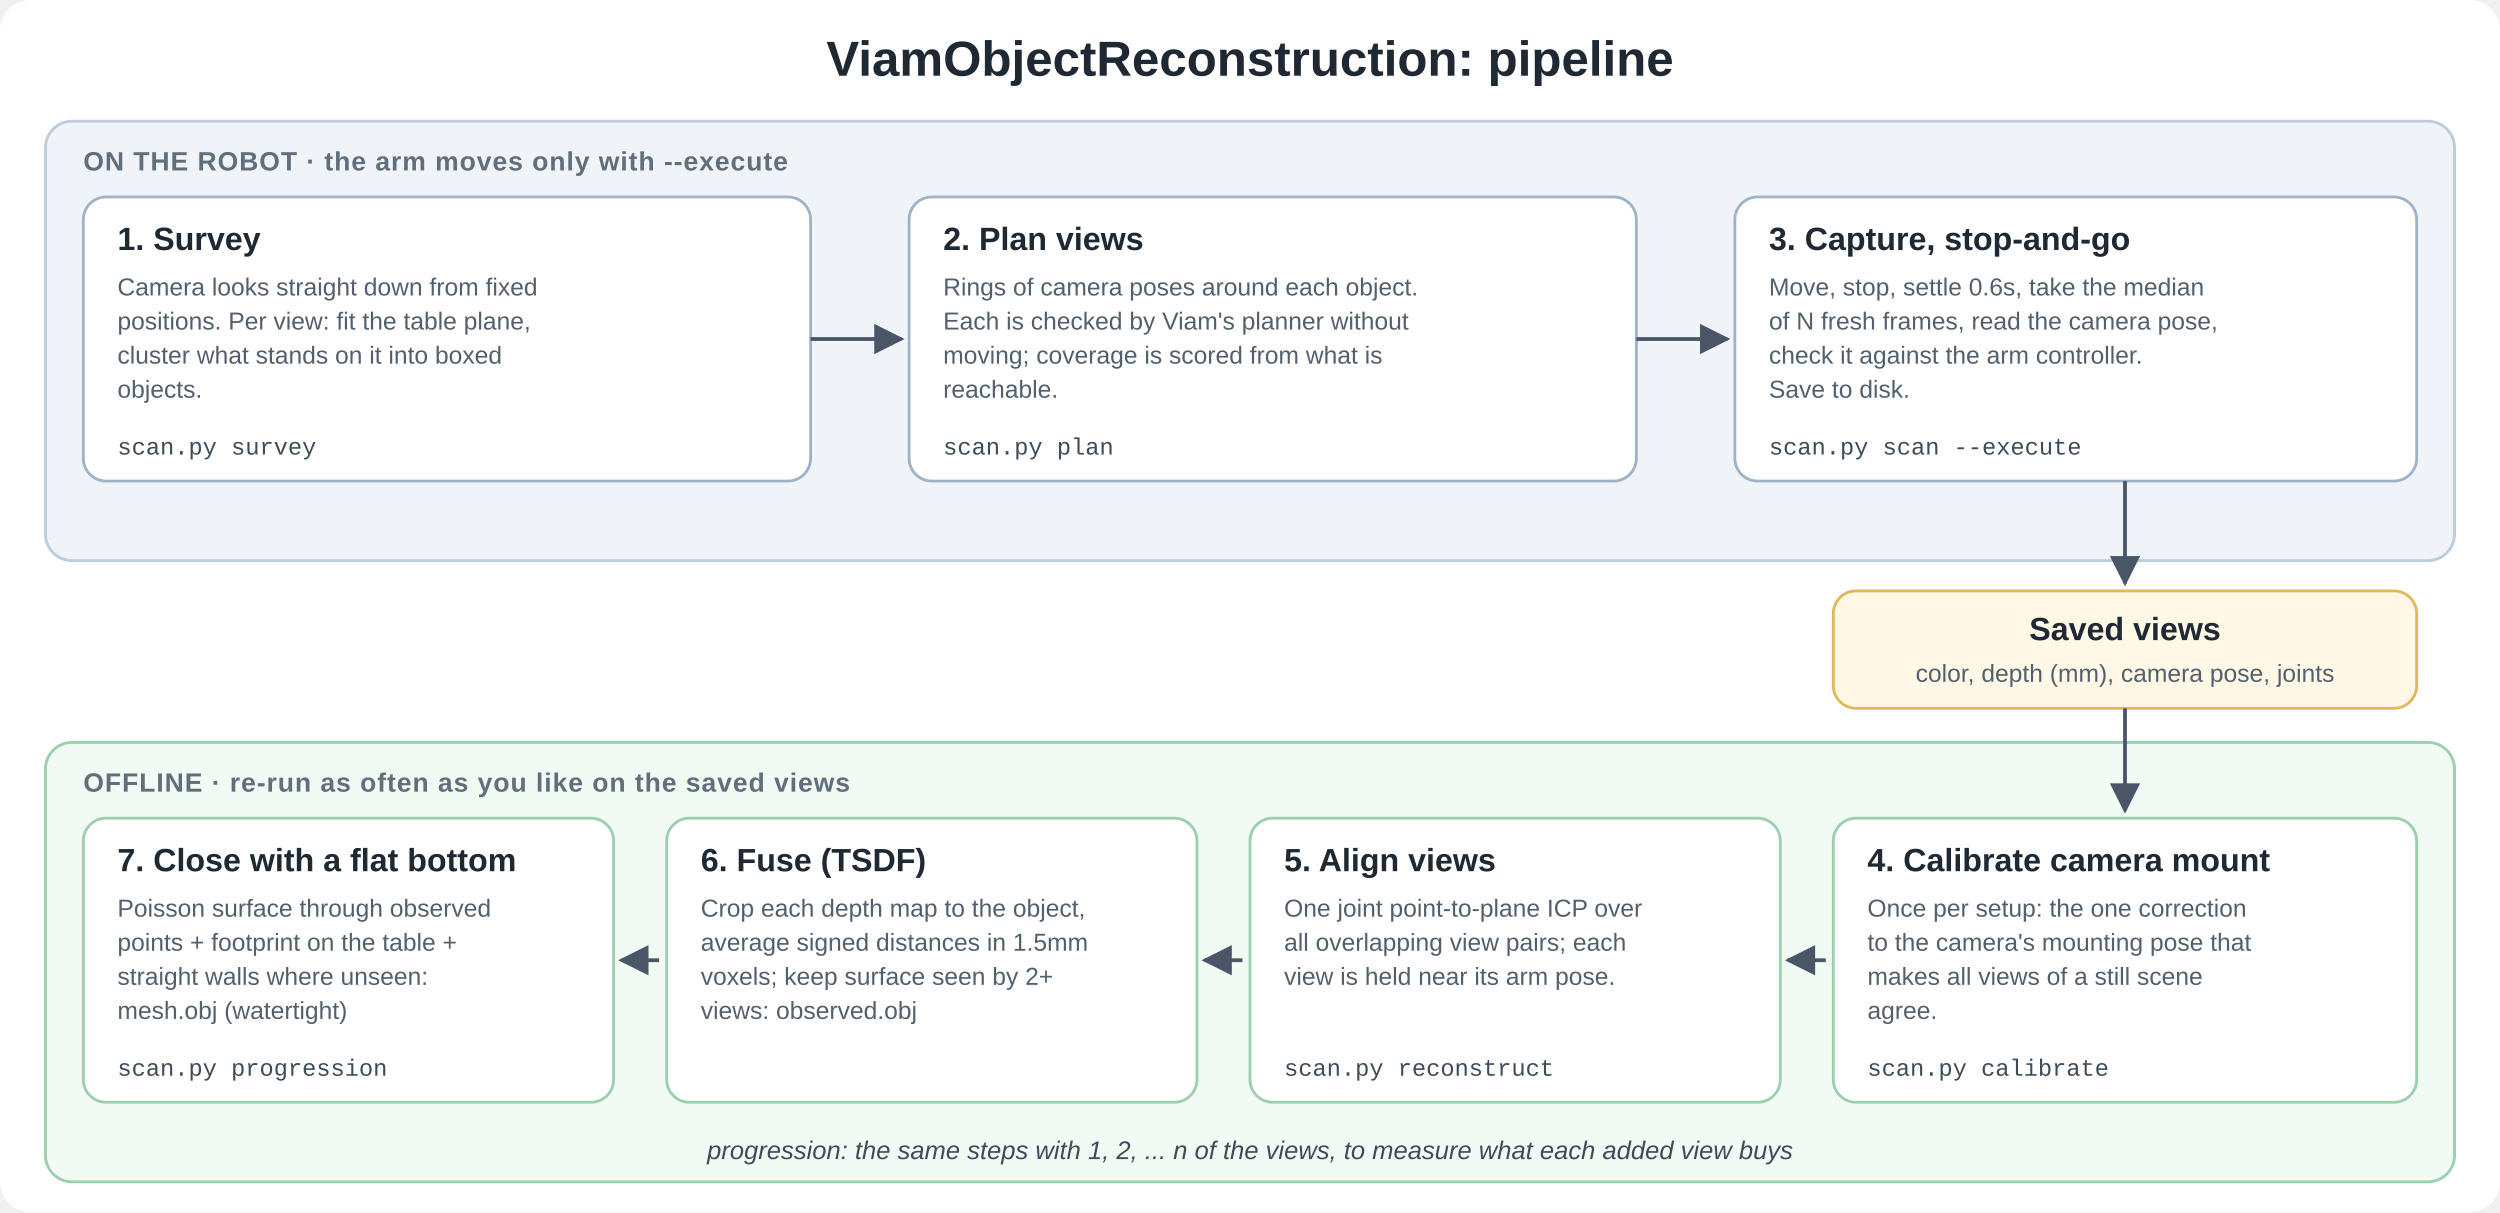
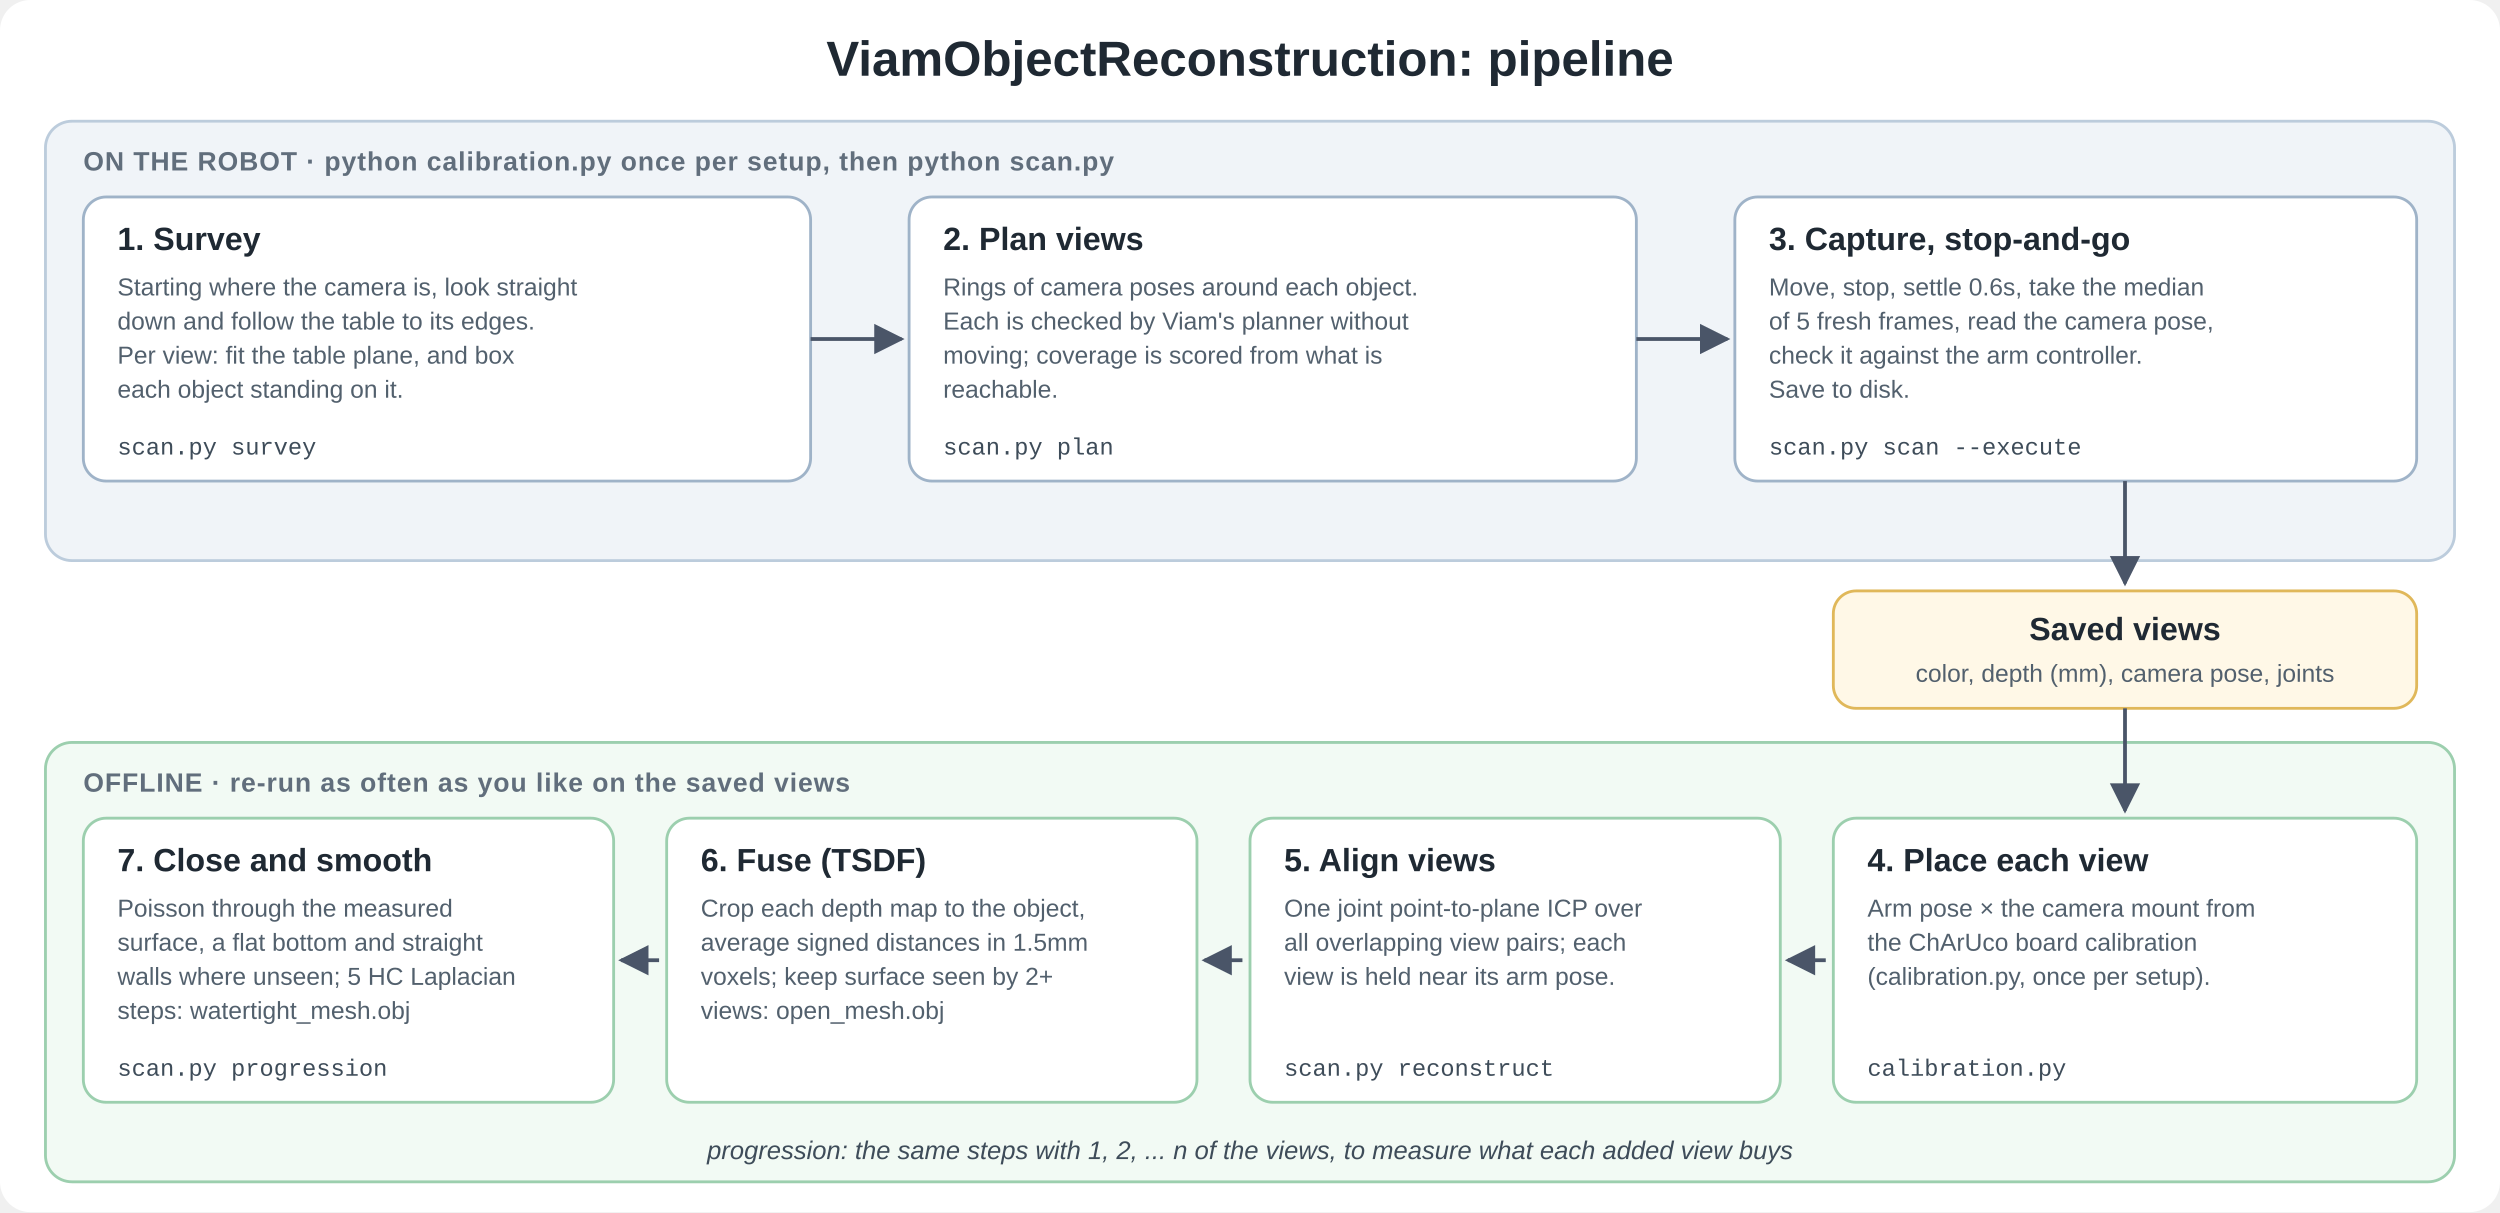
<svg xmlns="http://www.w3.org/2000/svg" width="1320" height="640" viewBox="0 0 1320 640" font-family="Liberation Sans, Arial, Helvetica, sans-serif">
  <defs>
    <marker id="arrow" viewBox="0 0 10 10" refX="9" refY="5" markerWidth="8" markerHeight="8" orient="auto-start-reverse">
      <path d="M0,0 L10,5 L0,10 z" fill="#4A5568" />
    </marker>
    <style>
      .title { font-size: 26px; font-weight: 700; fill: #1F2933; }
      .lane { font-size: 14px; font-weight: 700; fill: #616E7C; letter-spacing: 0.5px; }
      .name { font-size: 17px; font-weight: 700; fill: #1F2933; }
      .desc { font-size: 13px; fill: #52606D; }
      .cmd { font-size: 12.5px; fill: #3E4C59; font-family: "Liberation Mono", monospace; }
      .note { font-size: 13.5px; fill: #3E4C59; font-style: italic; }
      .edge { stroke: #4A5568; stroke-width: 2; fill: none; marker-end: url(#arrow); }
      .dashed { stroke: #4A5568; stroke-width: 2; fill: none; stroke-dasharray: 7 5; marker-end: url(#arrow); }
    </style>
  </defs>
  <rect x="0" y="0" width="1320" height="640" rx="16" fill="#FFFFFF" />
  <text x="660" y="40" text-anchor="middle" class="title">ViamObjectReconstruction: pipeline</text>
  <rect x="24" y="64" width="1272" height="232" rx="14" fill="#F0F4F8" stroke="#BCCCDC" stroke-width="1.5" />
-   <text x="44" y="90" class="lane">ON THE ROBOT  ·  the arm moves only with --execute</text>
+   <text x="44" y="90" class="lane">ON THE ROBOT  ·  python calibration.py once per setup, then python scan.py</text>
  <rect x="44" y="104" width="384" height="150" rx="12" fill="#FFFFFF" stroke="#9FB3C8" stroke-width="1.5" />
  <text x="62" y="132" class="name">1. Survey</text>
-   <text x="62" y="156" class="desc">Camera looks straight down from fixed</text>
-   <text x="62" y="174" class="desc">positions. Per view: fit the table plane,</text>
-   <text x="62" y="192" class="desc">cluster what stands on it into boxed</text>
-   <text x="62" y="210" class="desc">objects.</text>
+   <text x="62" y="156" class="desc">Starting where the camera is, look straight</text>
+   <text x="62" y="174" class="desc">down and follow the table to its edges.</text>
+   <text x="62" y="192" class="desc">Per view: fit the table plane, and box</text>
+   <text x="62" y="210" class="desc">each object standing on it.</text>
  <text x="62" y="240" class="cmd">scan.py survey</text>
  <rect x="480" y="104" width="384" height="150" rx="12" fill="#FFFFFF" stroke="#9FB3C8" stroke-width="1.5" />
  <text x="498" y="132" class="name">2. Plan views</text>
  <text x="498" y="156" class="desc">Rings of camera poses around each object.</text>
  <text x="498" y="174" class="desc">Each is checked by Viam's planner without</text>
  <text x="498" y="192" class="desc">moving; coverage is scored from what is</text>
  <text x="498" y="210" class="desc">reachable.</text>
  <text x="498" y="240" class="cmd">scan.py plan</text>
  <rect x="916" y="104" width="360" height="150" rx="12" fill="#FFFFFF" stroke="#9FB3C8" stroke-width="1.5" />
  <text x="934" y="132" class="name">3. Capture, stop-and-go</text>
  <text x="934" y="156" class="desc">Move, stop, settle 0.6s, take the median</text>
-   <text x="934" y="174" class="desc">of N fresh frames, read the camera pose,</text>
+   <text x="934" y="174" class="desc">of 5 fresh frames, read the camera pose,</text>
  <text x="934" y="192" class="desc">check it against the arm controller.</text>
  <text x="934" y="210" class="desc">Save to disk.</text>
  <text x="934" y="240" class="cmd">scan.py scan --execute</text>
  <path d="M428,179 L476,179" class="edge" />
  <path d="M864,179 L912,179" class="edge" />
  <rect x="968" y="312" width="308" height="62" rx="12" fill="#FFF8E7" stroke="#E0B85A" stroke-width="1.5" />
  <text x="1122" y="338" text-anchor="middle" class="name">Saved views</text>
  <text x="1122" y="360" text-anchor="middle" class="desc">color, depth (mm), camera pose, joints</text>
  <path d="M1122,254 L1122,308" class="edge" />
  <rect x="24" y="392" width="1272" height="232" rx="14" fill="#F2FAF4" stroke="#9CCFAE" stroke-width="1.5" />
  <text x="44" y="418" class="lane">OFFLINE  ·  re-run as often as you like on the saved views</text>
  <rect x="968" y="432" width="308" height="150" rx="12" fill="#FFFFFF" stroke="#9CCFAE" stroke-width="1.5" />
-   <text x="986" y="460" class="name">4. Calibrate camera mount</text>
-   <text x="986" y="484" class="desc">Once per setup: the one correction</text>
-   <text x="986" y="502" class="desc">to the camera's mounting pose that</text>
-   <text x="986" y="520" class="desc">makes all views of a still scene</text>
-   <text x="986" y="538" class="desc">agree.</text>
-   <text x="986" y="568" class="cmd">scan.py calibrate</text>
+   <text x="986" y="460" class="name">4. Place each view</text>
+   <text x="986" y="484" class="desc">Arm pose × the camera mount from</text>
+   <text x="986" y="502" class="desc">the ChArUco board calibration</text>
+   <text x="986" y="520" class="desc">(calibration.py, once per setup).</text>
+   <text x="986" y="538" class="desc" />
+   <text x="986" y="568" class="cmd">calibration.py</text>
  <rect x="660" y="432" width="280" height="150" rx="12" fill="#FFFFFF" stroke="#9CCFAE" stroke-width="1.5" />
  <text x="678" y="460" class="name">5. Align views</text>
  <text x="678" y="484" class="desc">One joint point-to-plane ICP over</text>
  <text x="678" y="502" class="desc">all overlapping view pairs; each</text>
  <text x="678" y="520" class="desc">view is held near its arm pose.</text>
  <text x="678" y="568" class="cmd">scan.py reconstruct</text>
  <rect x="352" y="432" width="280" height="150" rx="12" fill="#FFFFFF" stroke="#9CCFAE" stroke-width="1.5" />
  <text x="370" y="460" class="name">6. Fuse (TSDF)</text>
  <text x="370" y="484" class="desc">Crop each depth map to the object,</text>
  <text x="370" y="502" class="desc">average signed distances in 1.5mm</text>
  <text x="370" y="520" class="desc">voxels; keep surface seen by 2+</text>
-   <text x="370" y="538" class="desc">views: observed.obj</text>
+   <text x="370" y="538" class="desc">views: open_mesh.obj</text>
  <rect x="44" y="432" width="280" height="150" rx="12" fill="#FFFFFF" stroke="#9CCFAE" stroke-width="1.5" />
-   <text x="62" y="460" class="name">7. Close with a flat bottom</text>
-   <text x="62" y="484" class="desc">Poisson surface through observed</text>
-   <text x="62" y="502" class="desc">points + footprint on the table +</text>
-   <text x="62" y="520" class="desc">straight walls where unseen:</text>
-   <text x="62" y="538" class="desc">mesh.obj (watertight)</text>
+   <text x="62" y="460" class="name">7. Close and smooth</text>
+   <text x="62" y="484" class="desc">Poisson through the measured</text>
+   <text x="62" y="502" class="desc">surface, a flat bottom and straight</text>
+   <text x="62" y="520" class="desc">walls where unseen; 5 HC Laplacian</text>
+   <text x="62" y="538" class="desc">steps: watertight_mesh.obj</text>
  <text x="62" y="568" class="cmd">scan.py progression</text>
  <path d="M1122,374 L1122,428" class="edge" />
  <path d="M964,507 L944,507" class="edge" />
  <path d="M656,507 L636,507" class="edge" />
  <path d="M348,507 L328,507" class="edge" />
  <text x="660" y="612" text-anchor="middle" class="note">progression: the same steps with 1, 2, ... n of the views, to measure what each added view buys</text>
</svg>
